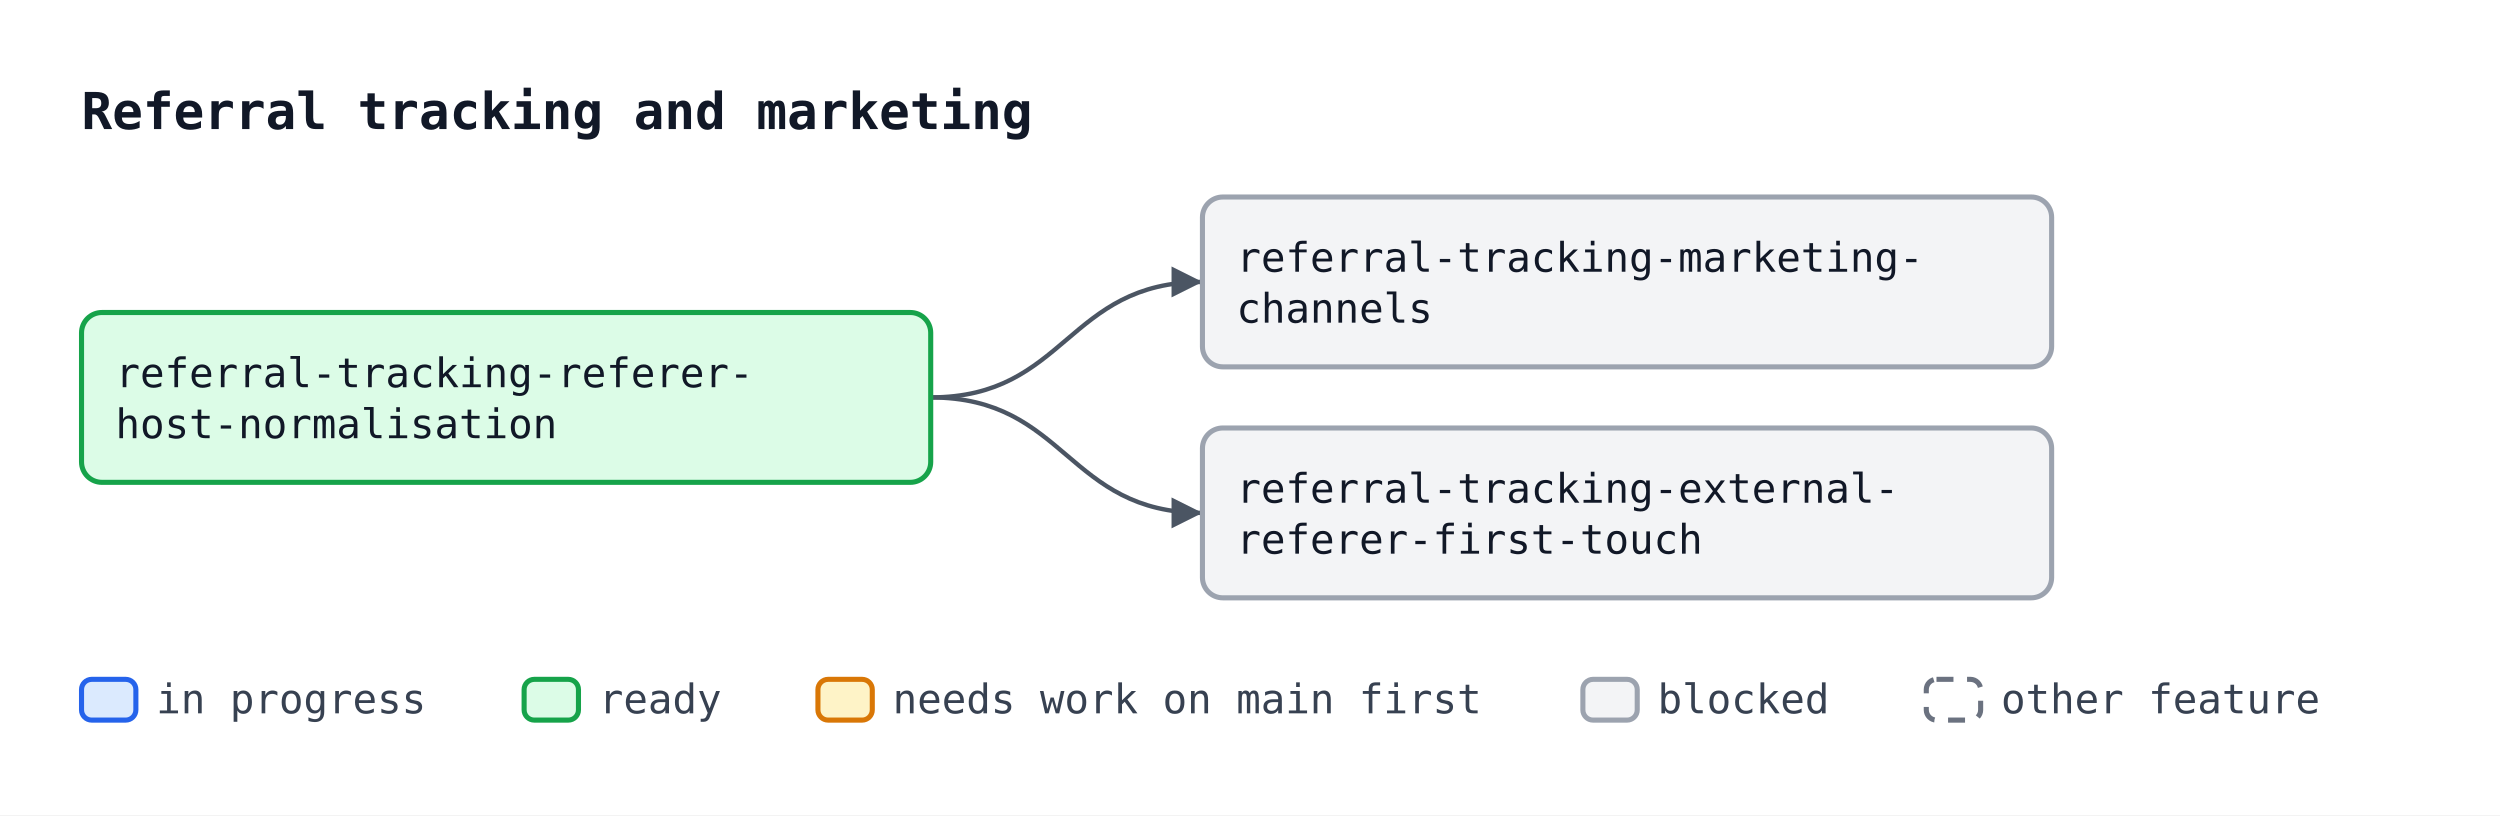
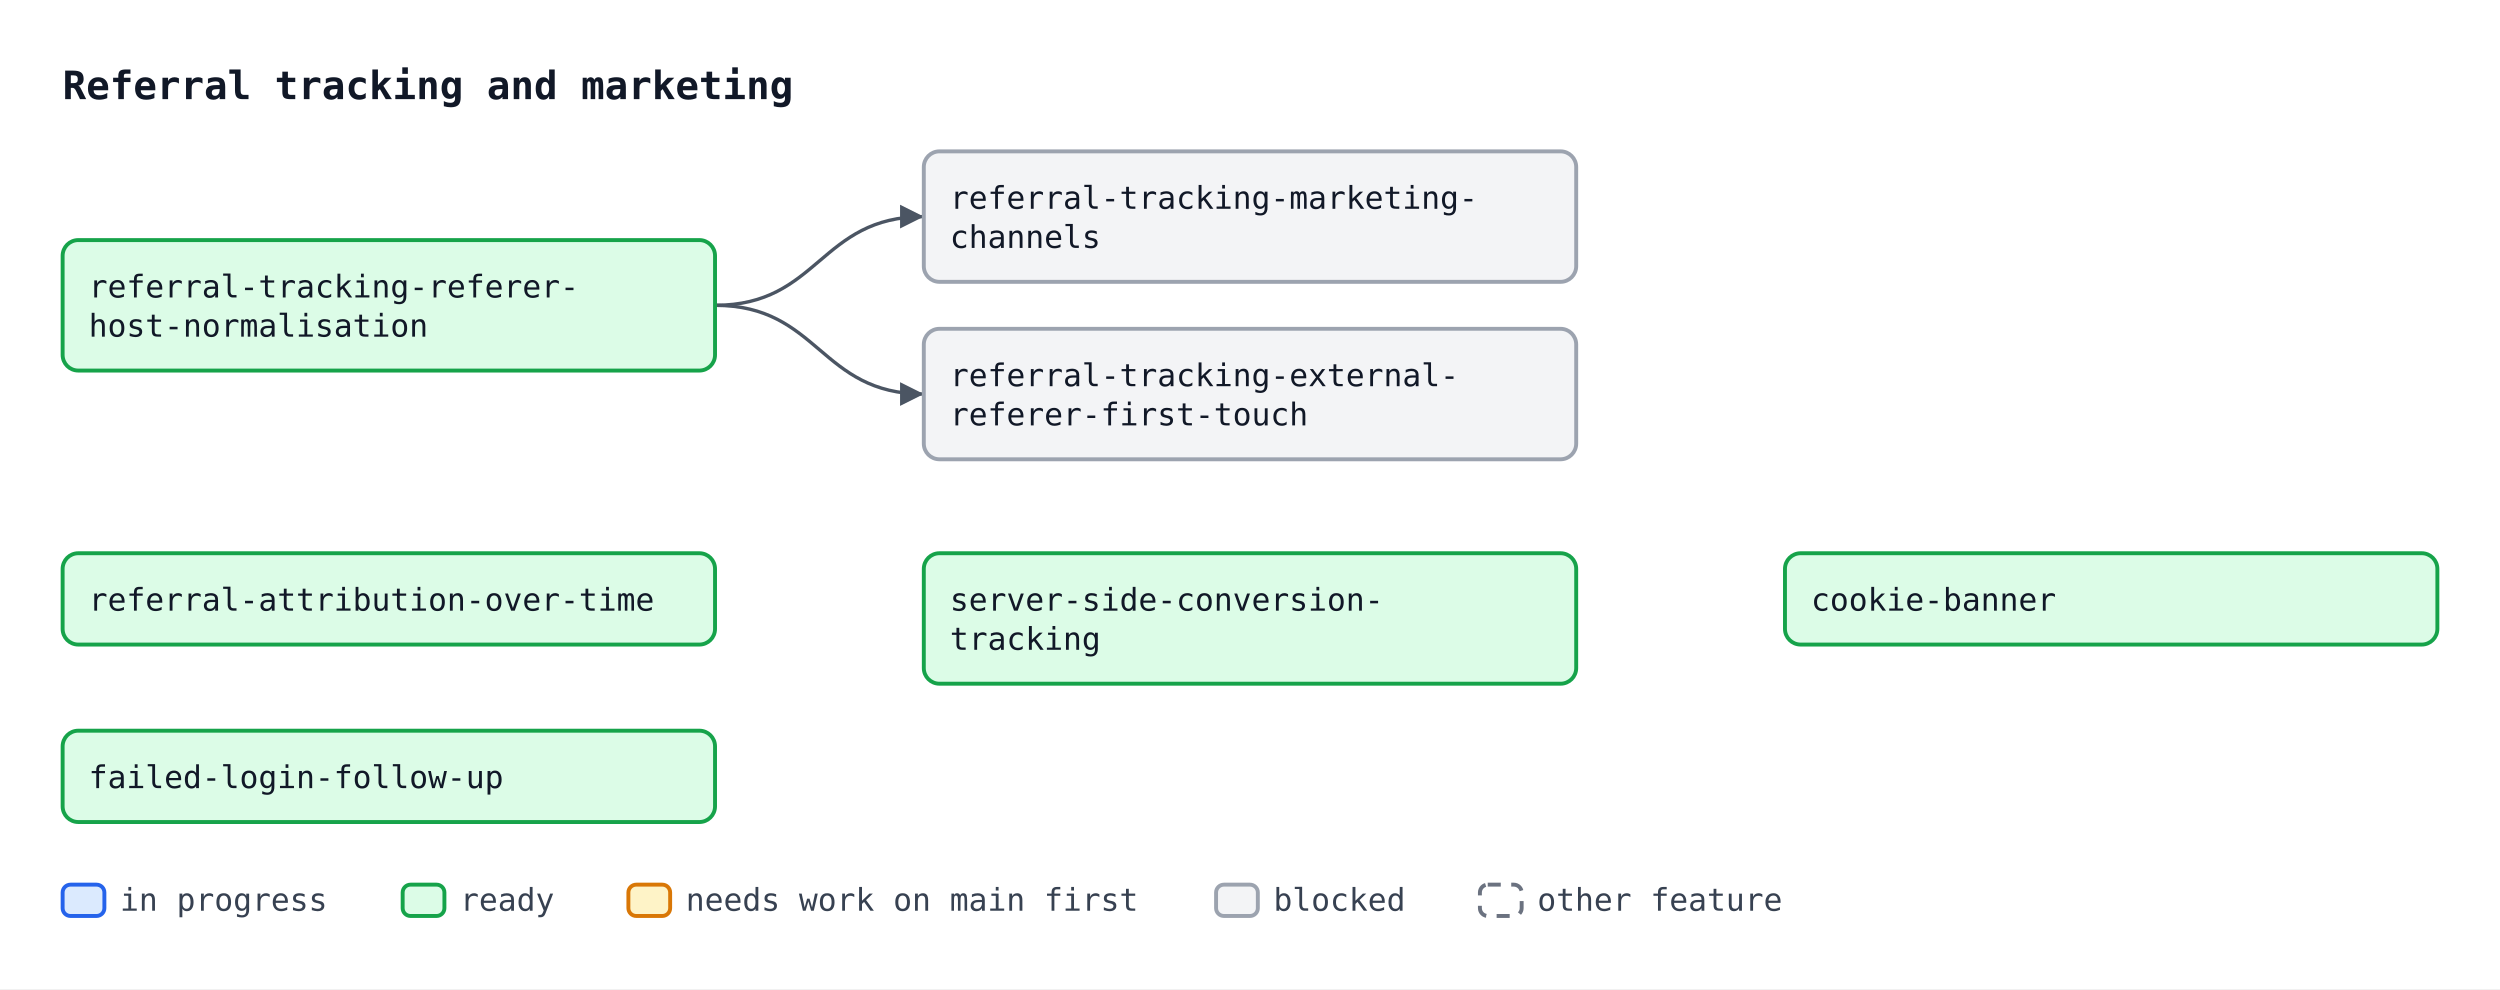
- <svg xmlns="http://www.w3.org/2000/svg" width="736" height="240" viewBox="0 0 736 240" font-family="ui-monospace, SFMono-Regular, Menlo, Consolas, monospace" font-size="12">
+ <svg xmlns="http://www.w3.org/2000/svg" width="958" height="379" viewBox="0 0 958 379" font-family="ui-monospace, SFMono-Regular, Menlo, Consolas, monospace" font-size="12">
  <defs>
    <marker id="arrow" viewBox="0 0 10 10" refX="10" refY="5" markerWidth="7" markerHeight="7" orient="auto-start-reverse">
      <path d="M0,0 L10,5 L0,10 z" fill="#4b5563" />
    </marker>
  </defs>
-   <rect width="736" height="240" fill="#ffffff" />
+   <rect width="958" height="379" fill="#ffffff" />
  <text x="24" y="38" font-size="15" font-weight="bold" fill="#111827">Referral tracking and marketing</text>
  <path d="M274.0,117.0 C314.0,117.0 314.0,83.0 354.0,83.0" fill="none" stroke="#4b5563" stroke-width="1.3" marker-end="url(#arrow)" />
  <path d="M274.0,117.0 C314.0,117.0 314.0,151.0 354.0,151.0" fill="none" stroke="#4b5563" stroke-width="1.3" marker-end="url(#arrow)" />
  <rect x="24.0" y="92.0" width="250" height="50" rx="6" fill="#dcfce7" stroke="#16a34a" stroke-width="1.5" />
  <text x="34.0" y="114.0" fill="#111827">referral-tracking-referer-</text>
  <text x="34.0" y="129.0" fill="#111827">host-normalisation</text>
  <rect x="354.0" y="58.0" width="250" height="50" rx="6" fill="#f3f4f6" stroke="#9ca3af" stroke-width="1.5" />
  <text x="364.0" y="80.0" fill="#111827">referral-tracking-marketing-</text>
  <text x="364.0" y="95.0" fill="#111827">channels</text>
  <rect x="354.0" y="126.0" width="250" height="50" rx="6" fill="#f3f4f6" stroke="#9ca3af" stroke-width="1.5" />
  <text x="364.0" y="148.0" fill="#111827">referral-tracking-external-</text>
  <text x="364.0" y="163.0" fill="#111827">referer-first-touch</text>
-   <rect x="24.0" y="200" width="16" height="12" rx="3" fill="#dbeafe" stroke="#2563eb" stroke-width="1.5" />
-   <text x="46.0" y="210" fill="#374151">in progress</text>
-   <rect x="154.3" y="200" width="16" height="12" rx="3" fill="#dcfce7" stroke="#16a34a" stroke-width="1.5" />
-   <text x="176.3" y="210" fill="#374151">ready</text>
-   <rect x="240.8" y="200" width="16" height="12" rx="3" fill="#fef3c7" stroke="#d97706" stroke-width="1.5" />
-   <text x="262.8" y="210" fill="#374151">needs work on main first</text>
-   <rect x="466.0" y="200" width="16" height="12" rx="3" fill="#f3f4f6" stroke="#9ca3af" stroke-width="1.5" />
-   <text x="488.0" y="210" fill="#374151">blocked</text>
-   <rect x="567.1" y="200" width="16" height="12" rx="3" fill="#ffffff" stroke="#6b7280" stroke-width="1.5" stroke-dasharray="5 4" />
-   <text x="589.1" y="210" fill="#374151">other feature</text>
+   <rect x="24.0" y="212.0" width="250" height="35" rx="6" fill="#dcfce7" stroke="#16a34a" stroke-width="1.5" />
+   <text x="34.0" y="234.0" fill="#111827">referral-attribution-over-time</text>
+   <rect x="354.0" y="212.0" width="250" height="50" rx="6" fill="#dcfce7" stroke="#16a34a" stroke-width="1.5" />
+   <text x="364.0" y="234.0" fill="#111827">server-side-conversion-</text>
+   <text x="364.0" y="249.0" fill="#111827">tracking</text>
+   <rect x="684.0" y="212.0" width="250" height="35" rx="6" fill="#dcfce7" stroke="#16a34a" stroke-width="1.5" />
+   <text x="694.0" y="234.0" fill="#111827">cookie-banner</text>
+   <rect x="24.0" y="280.0" width="250" height="35" rx="6" fill="#dcfce7" stroke="#16a34a" stroke-width="1.5" />
+   <text x="34.0" y="302.0" fill="#111827">failed-login-follow-up</text>
+   <rect x="24.0" y="339" width="16" height="12" rx="3" fill="#dbeafe" stroke="#2563eb" stroke-width="1.5" />
+   <text x="46.0" y="349" fill="#374151">in progress</text>
+   <rect x="154.3" y="339" width="16" height="12" rx="3" fill="#dcfce7" stroke="#16a34a" stroke-width="1.5" />
+   <text x="176.3" y="349" fill="#374151">ready</text>
+   <rect x="240.8" y="339" width="16" height="12" rx="3" fill="#fef3c7" stroke="#d97706" stroke-width="1.5" />
+   <text x="262.8" y="349" fill="#374151">needs work on main first</text>
+   <rect x="466.0" y="339" width="16" height="12" rx="3" fill="#f3f4f6" stroke="#9ca3af" stroke-width="1.5" />
+   <text x="488.0" y="349" fill="#374151">blocked</text>
+   <rect x="567.1" y="339" width="16" height="12" rx="3" fill="#ffffff" stroke="#6b7280" stroke-width="1.5" stroke-dasharray="5 4" />
+   <text x="589.1" y="349" fill="#374151">other feature</text>
</svg>
